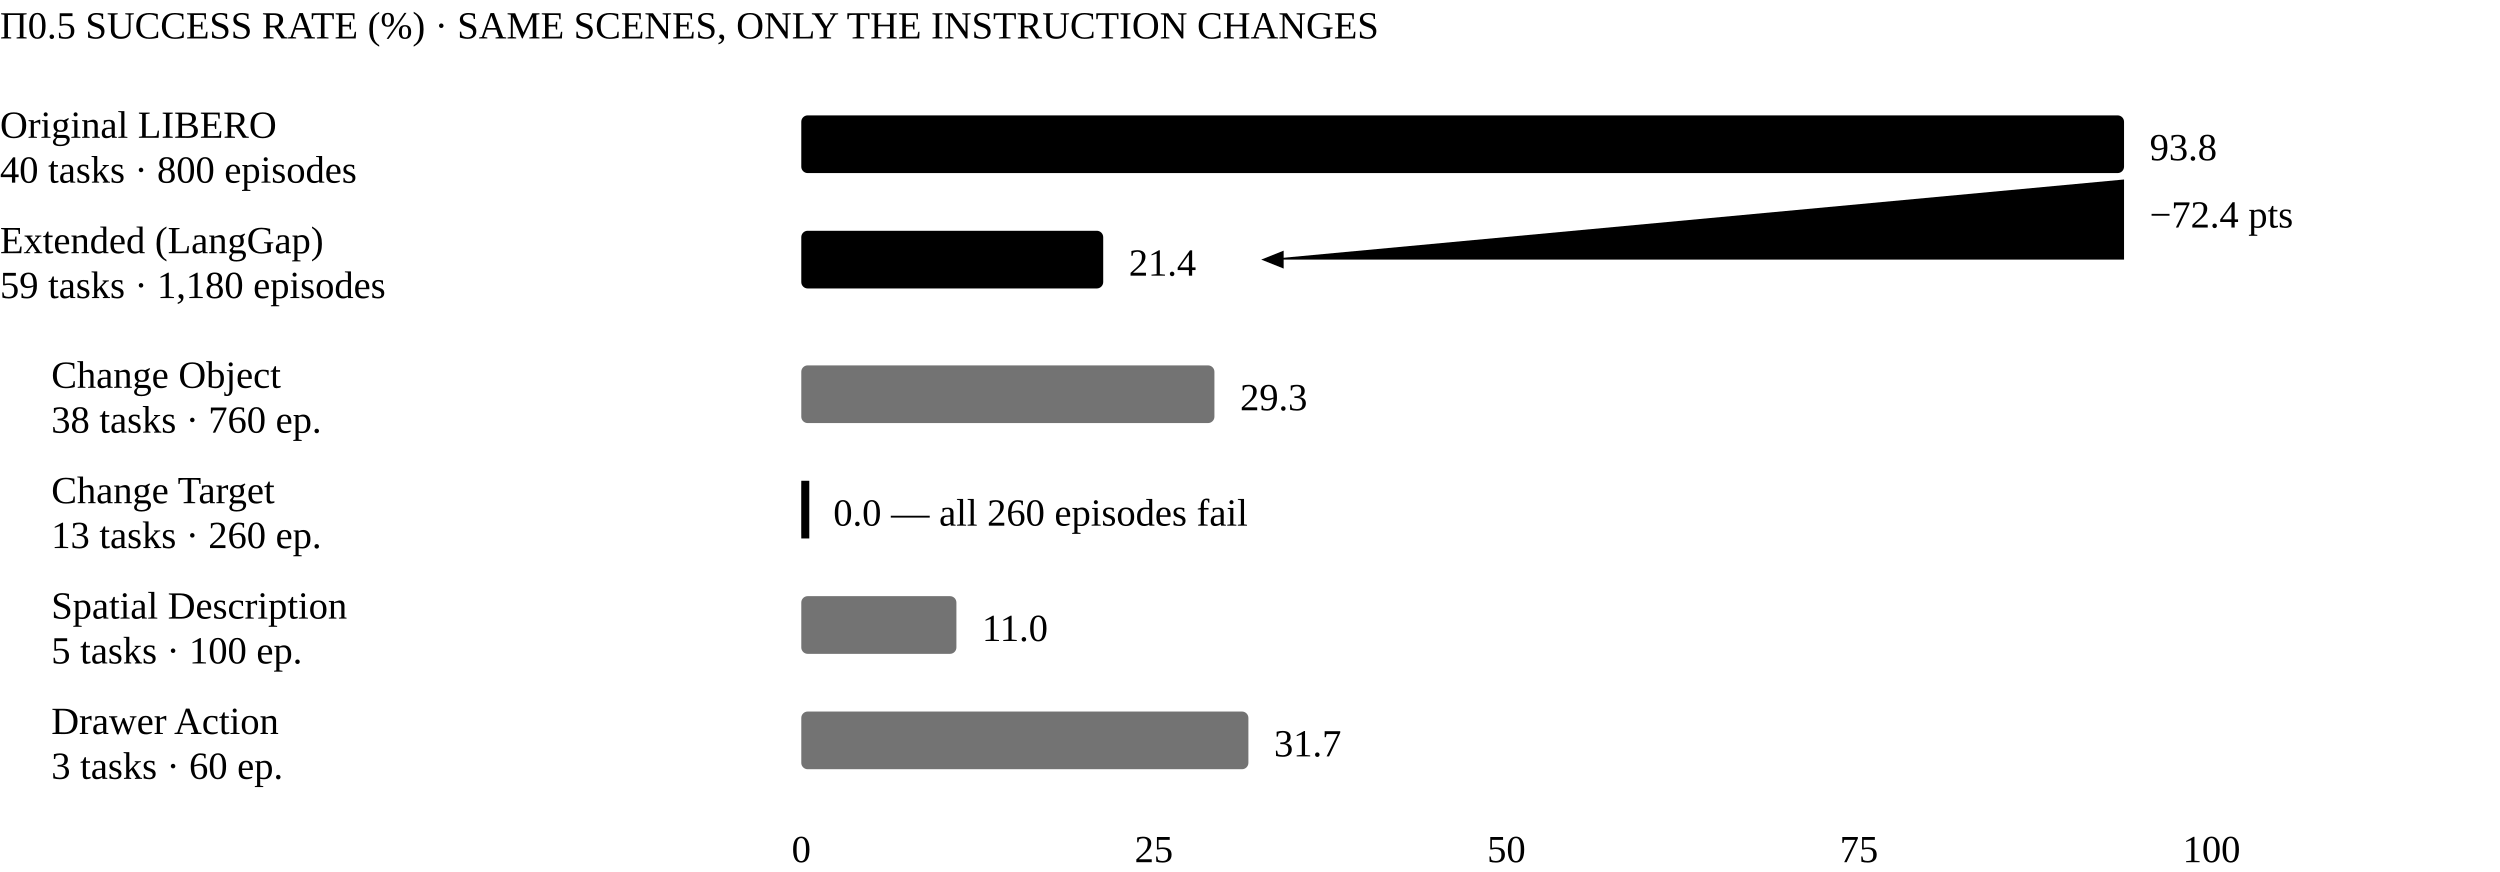
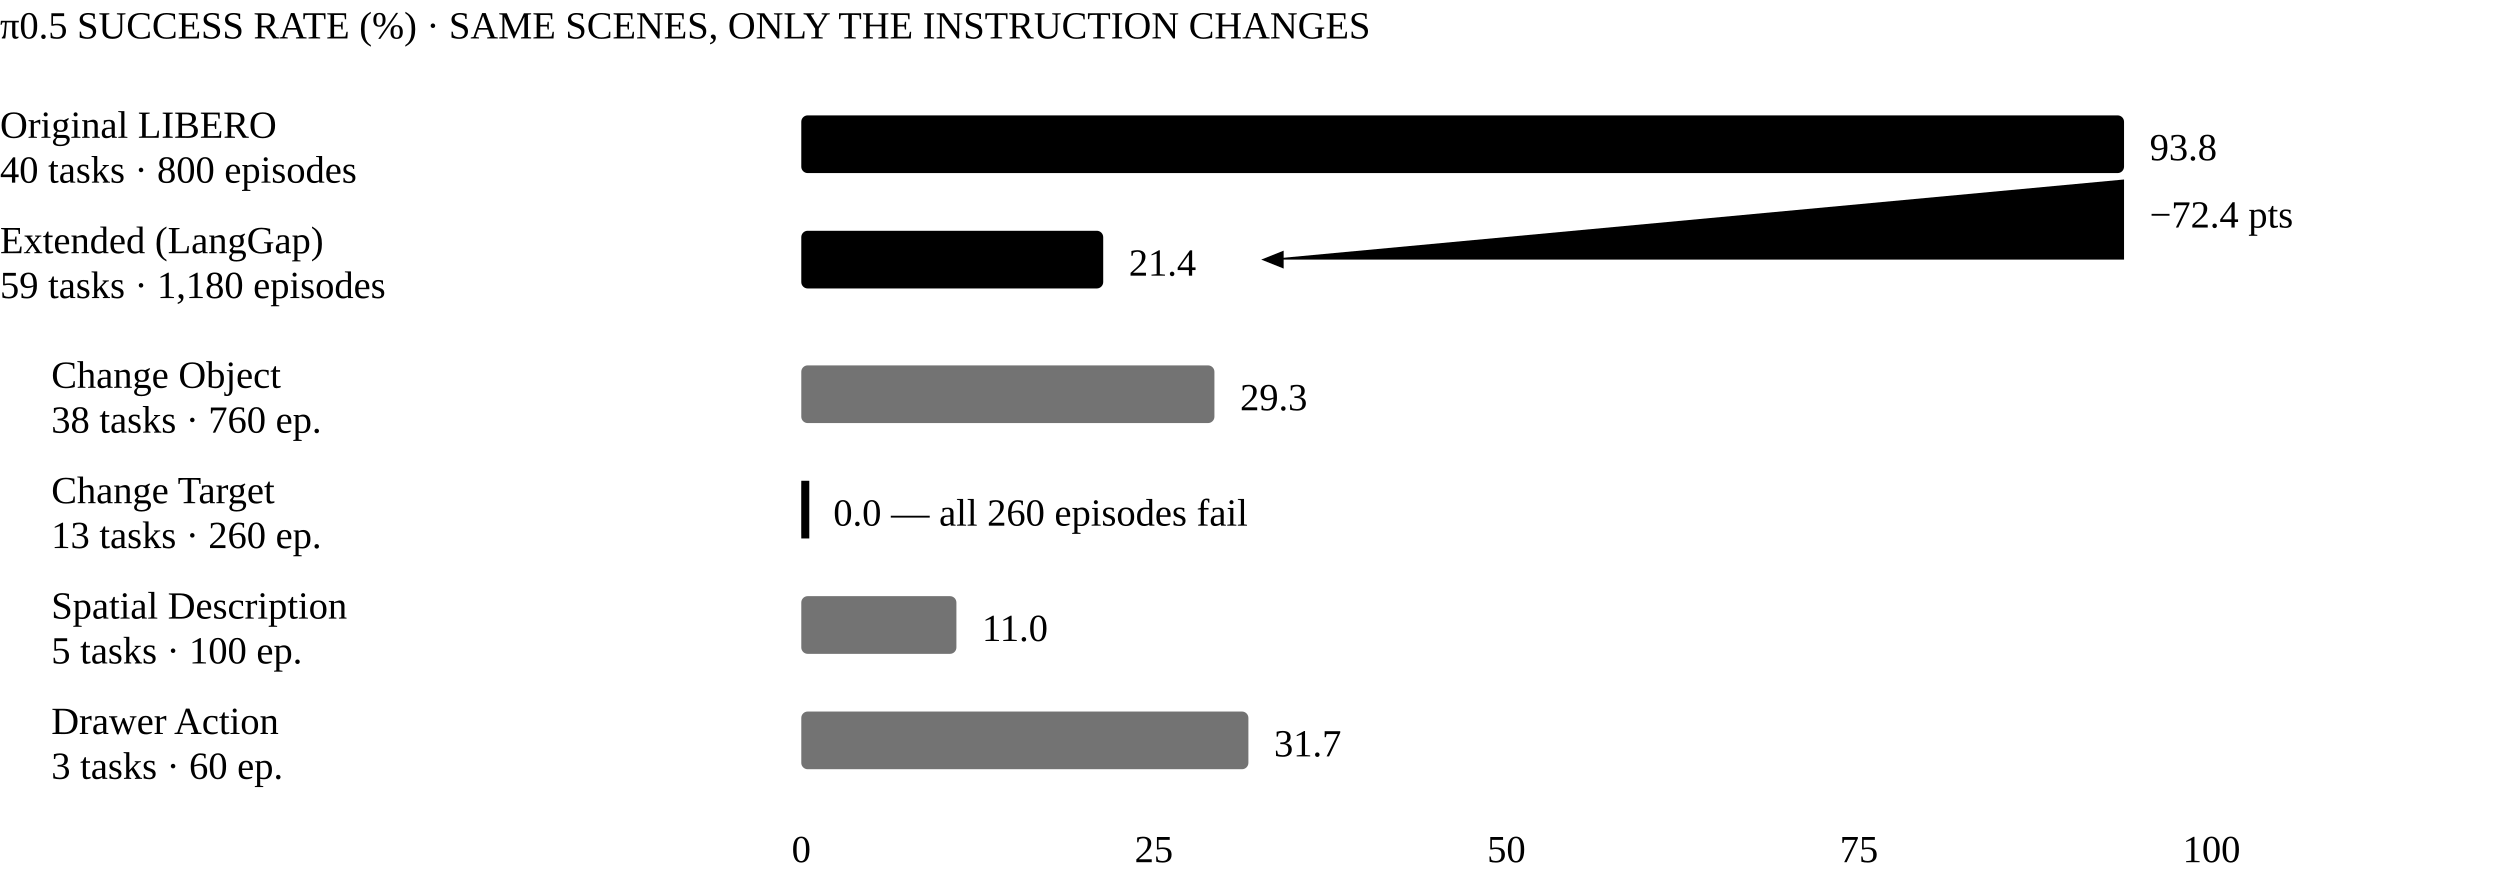
<svg xmlns="http://www.w3.org/2000/svg" class="fig-svg" viewBox="0 0 780 272" role="img" aria-label="pi0.5 success rate on original versus extended LangGap tasks, by perturbation type">
  <defs>
    <marker id="langgap_diagnosis-ah" viewBox="0 0 10 10" refX="9" refY="5" markerWidth="7" markerHeight="7" orient="auto-start-reverse">
      <path d="M0,1 L10,5 L0,9 z" class="ah" />
    </marker>
    <marker id="langgap_diagnosis-ahacc" viewBox="0 0 10 10" refX="9" refY="5" markerWidth="7" markerHeight="7" orient="auto-start-reverse">
      <path d="M0,1 L10,5 L0,9 z" class="ah k-acc" />
    </marker>
    <marker id="langgap_diagnosis-ahblue" viewBox="0 0 10 10" refX="9" refY="5" markerWidth="7" markerHeight="7" orient="auto-start-reverse">
      <path d="M0,1 L10,5 L0,9 z" class="ah k-blue" />
    </marker>
    <marker id="langgap_diagnosis-ahmut" viewBox="0 0 10 10" refX="9" refY="5" markerWidth="7" markerHeight="7" orient="auto-start-reverse">
      <path d="M0,1 L10,5 L0,9 z" class="ah k-mut" />
    </marker>
  </defs>
-   <text x="0.0" y="12.0" class="cap">Π0.5 SUCCESS RATE (%) · SAME SCENES, ONLY THE INSTRUCTION CHANGES</text>
+   <text x="0.0" y="12.0" class="cap">π0.5 SUCCESS RATE (%) · SAME SCENES, ONLY THE INSTRUCTION CHANGES</text>
  <text x="0.0" y="43.0" class="t">Original LIBERO</text>
  <text x="0.0" y="57.0" class="m">40 tasks · 800 episodes</text>
  <rect x="250.0" y="36.0" width="412.7" height="18.0" rx="2" class="f-ink" />
  <text x="670.7" y="50.0" class="t">93.8</text>
  <text x="0.0" y="79.0" class="t">Extended (LangGap)</text>
  <text x="0.0" y="93.0" class="m">59 tasks · 1,180 episodes</text>
  <rect x="250.0" y="72.0" width="94.2" height="18.0" rx="2" class="f-acc" />
  <text x="352.2" y="86.0" class="t acc">21.4</text>
  <line x1="0.0" y1="102.0" x2="780.0" y2="102.0" class="grid" />
  <text x="16.0" y="121.0" class="s">Change Object</text>
  <text x="16.0" y="135.0" class="m">38 tasks · 760 ep.</text>
  <rect x="250.0" y="114.0" width="128.9" height="18.0" rx="2" class="f-acc" fill-opacity="0.55" />
  <text x="386.9" y="128.0" class="t acc">29.3</text>
  <text x="16.0" y="157.0" class="s">Change Target</text>
  <text x="16.0" y="171.0" class="m">13 tasks · 260 ep.</text>
  <rect x="250.0" y="150.0" width="0.1" height="18.0" rx="2" class="f-acc" fill-opacity="0.55" />
  <rect x="250.0" y="150.0" width="2.5" height="18.0" rx="0" class="f-acc" />
  <text x="260.0" y="164.0" class="t acc">0.0 — all 260 episodes fail</text>
  <text x="16.0" y="193.0" class="s">Spatial Description</text>
  <text x="16.0" y="207.0" class="m">5 tasks · 100 ep.</text>
  <rect x="250.0" y="186.0" width="48.4" height="18.0" rx="2" class="f-acc" fill-opacity="0.55" />
  <text x="306.4" y="200.0" class="t acc">11.0</text>
  <text x="16.0" y="229.0" class="s">Drawer Action</text>
  <text x="16.0" y="243.0" class="m">3 tasks · 60 ep.</text>
  <rect x="250.0" y="222.0" width="139.5" height="18.0" rx="2" class="f-acc" fill-opacity="0.55" />
  <text x="397.5" y="236.0" class="t acc">31.7</text>
  <path d="M662.7,56 L662.7,81 L394.2,81" class="ln k-acc dash" marker-end="url(#langgap_diagnosis-ahacc)" />
  <text x="670.7" y="71.0" class="t acc">−72.4 pts</text>
  <line x1="250.0" y1="252.0" x2="690.0" y2="252.0" class="axis" />
  <line x1="250.0" y1="252.0" x2="250.0" y2="256.0" class="axis" />
  <text x="250.0" y="269.0" class="m" text-anchor="middle">0</text>
  <line x1="360.0" y1="252.0" x2="360.0" y2="256.0" class="axis" />
  <text x="360.0" y="269.0" class="m" text-anchor="middle">25</text>
  <line x1="470.0" y1="252.0" x2="470.0" y2="256.0" class="axis" />
  <text x="470.0" y="269.0" class="m" text-anchor="middle">50</text>
  <line x1="580.0" y1="252.0" x2="580.0" y2="256.0" class="axis" />
  <text x="580.0" y="269.0" class="m" text-anchor="middle">75</text>
  <line x1="690.0" y1="252.0" x2="690.0" y2="256.0" class="axis" />
  <text x="690.0" y="269.0" class="m" text-anchor="middle">100</text>
</svg>
